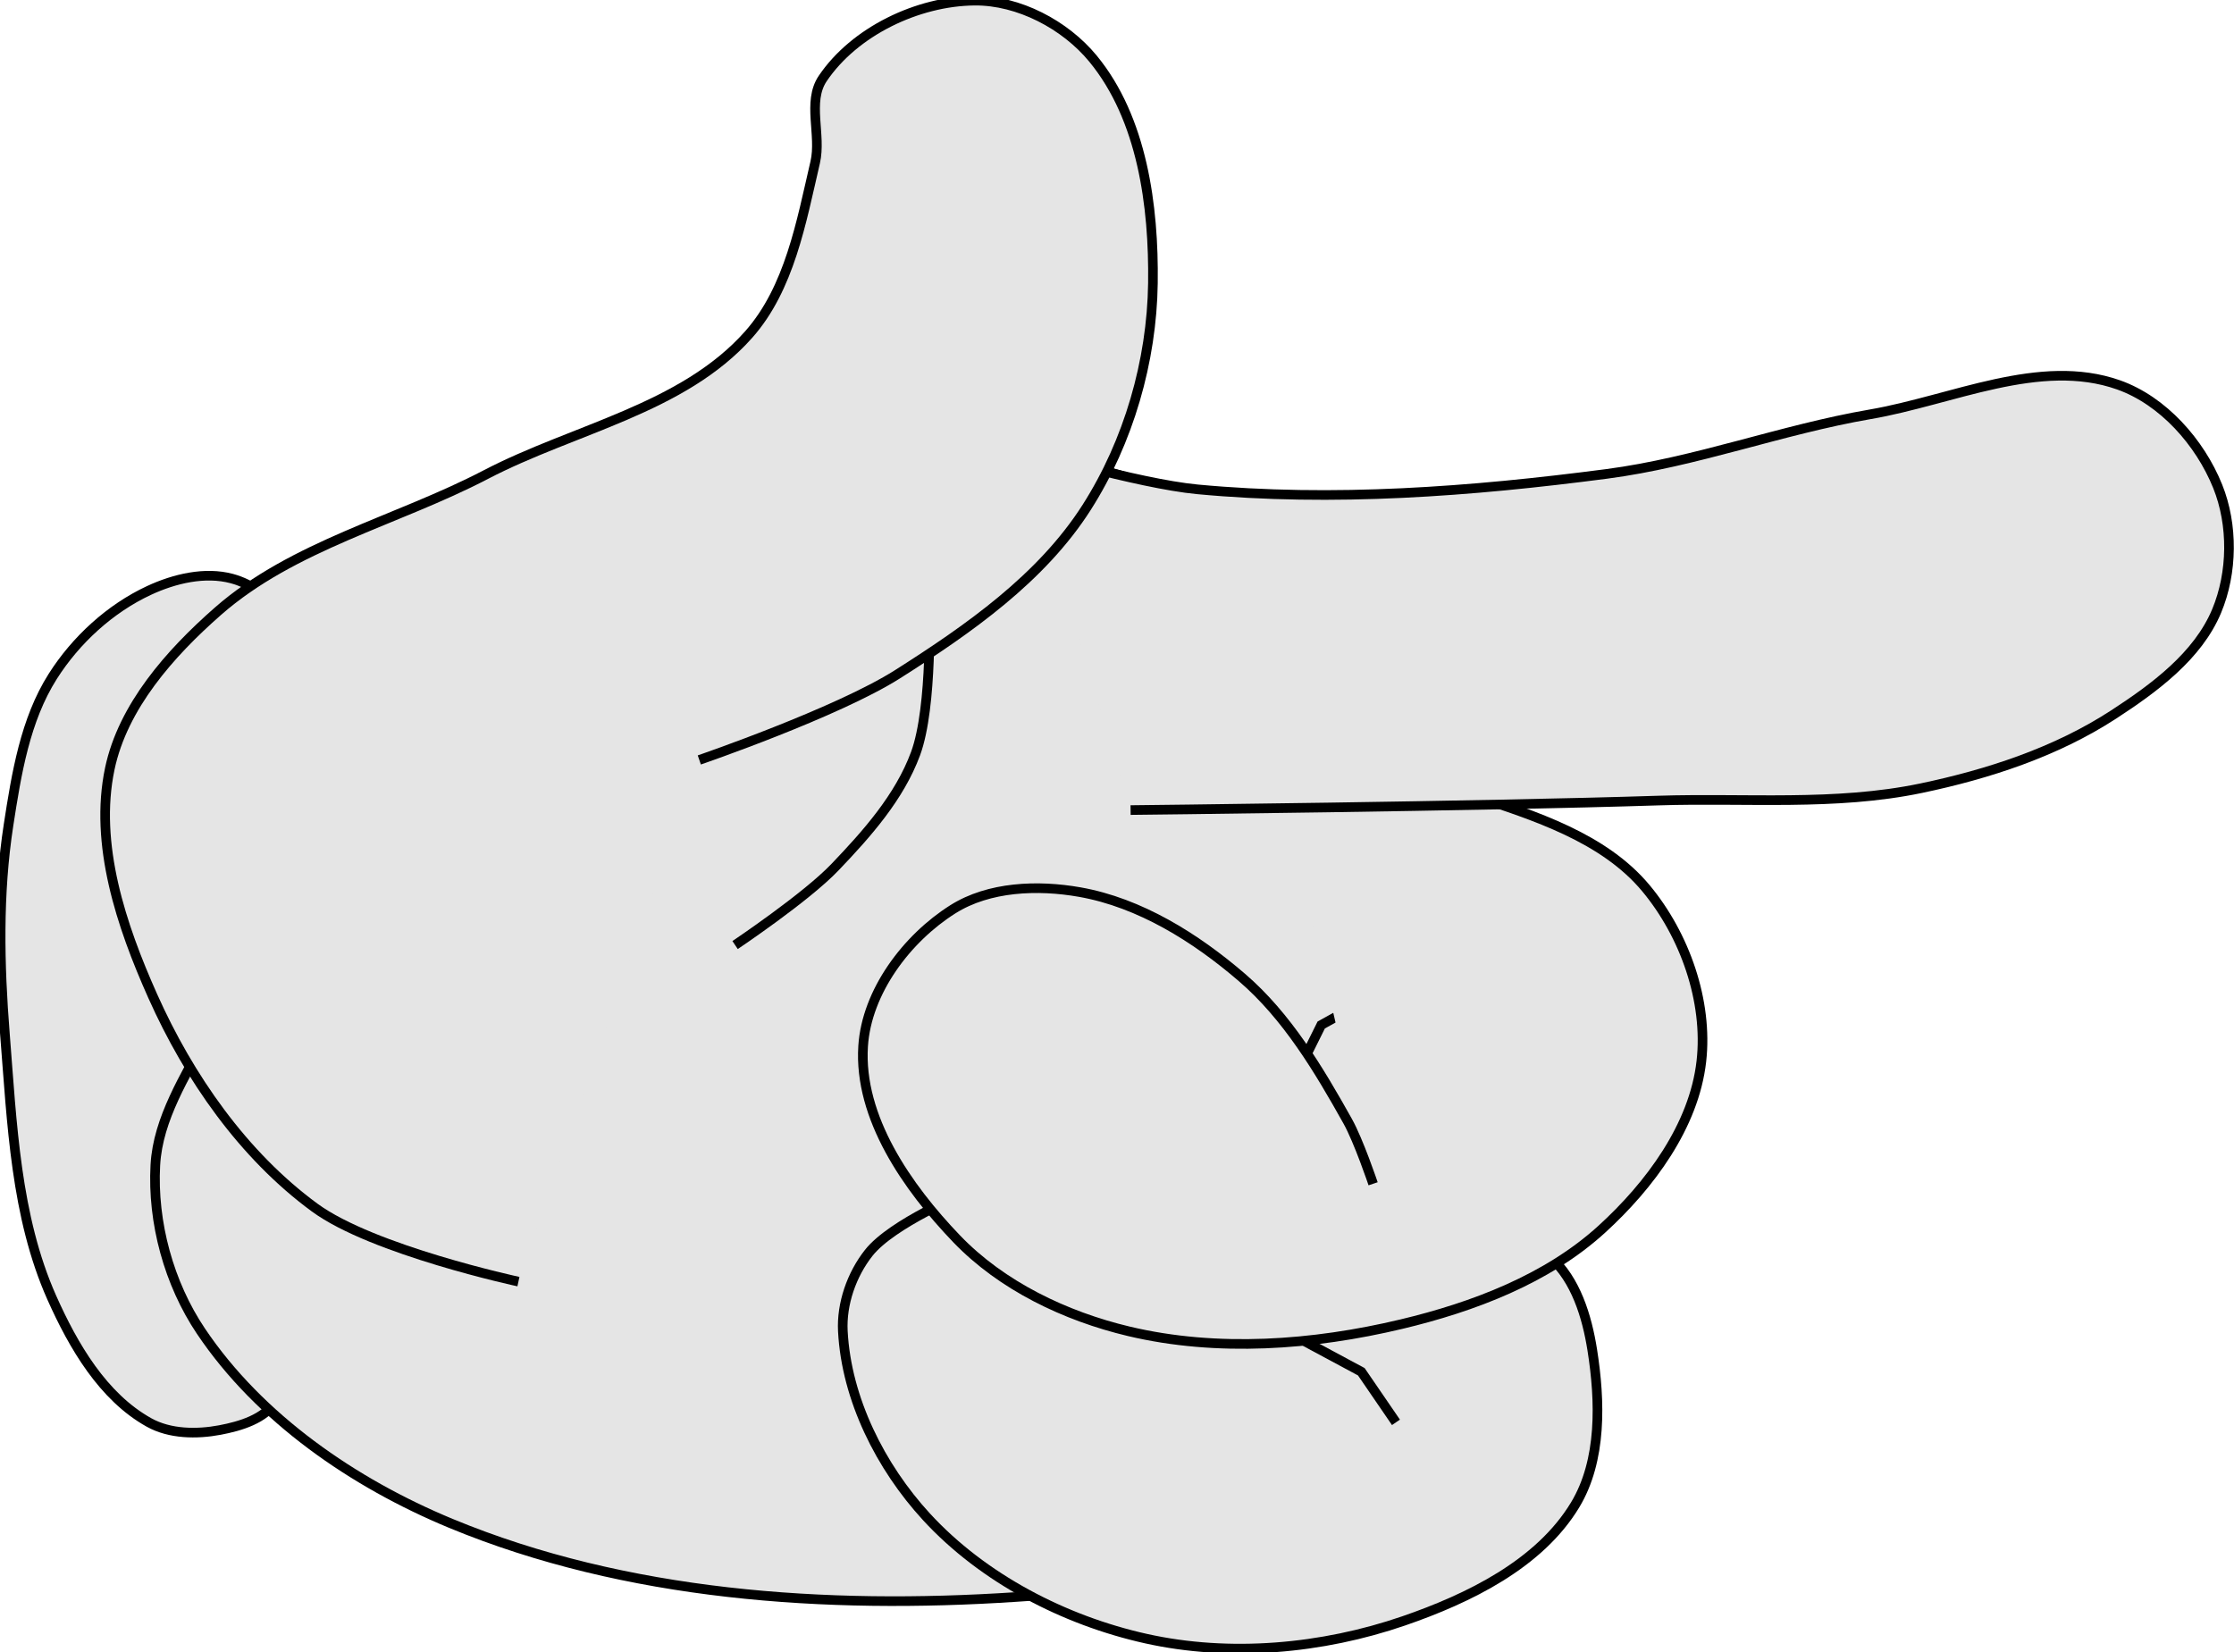
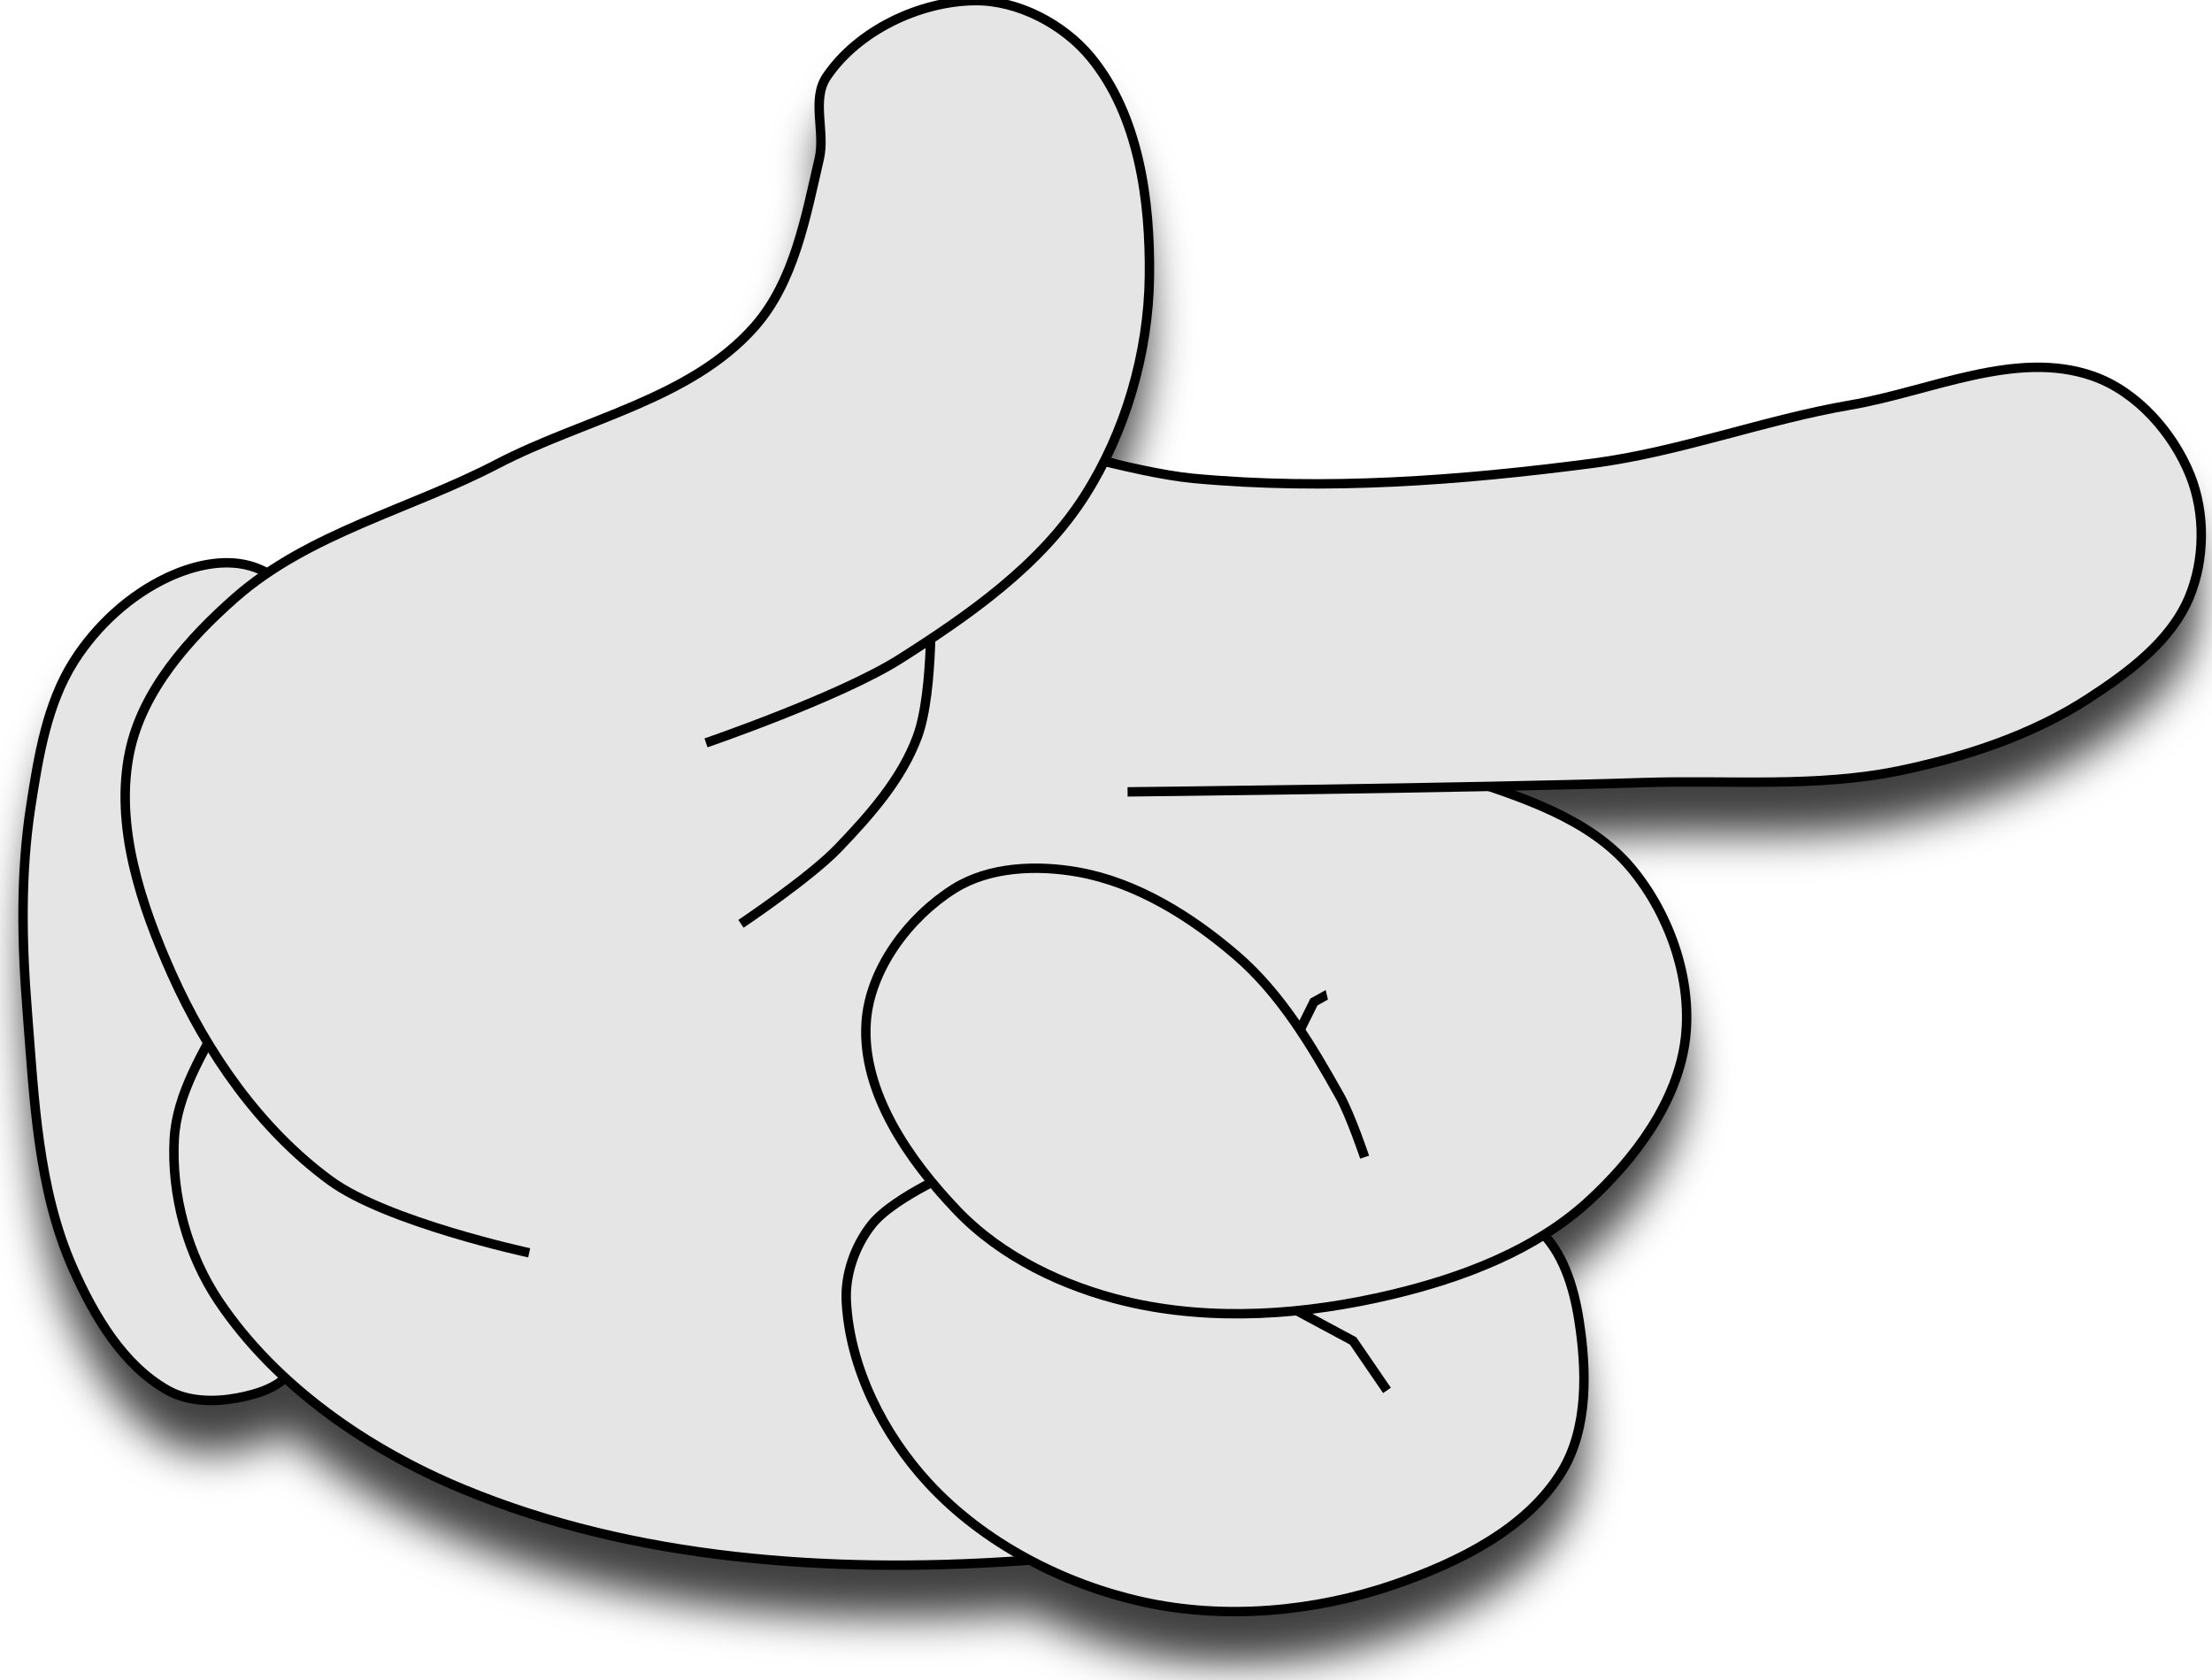
- <svg xmlns="http://www.w3.org/2000/svg" width="464mm" height="343mm" viewBox="0 0 464 343" version="1.1" id="svg5">
-   <defs id="defs2" />
+ <svg xmlns="http://www.w3.org/2000/svg" width="470mm" height="357mm" viewBox="0 0 470 357" version="1.1" id="svg5">
+   <defs id="defs2">
+     <filter style="color-interpolation-filters:sRGB" id="filter893" x="-0.023" y="-0.032" width="1.047" height="1.064">
+       <feGaussianBlur stdDeviation="4.529" id="feGaussianBlur895" />
+     </filter>
+   </defs>
  <g id="layer1">
-     <g id="g12673" transform="rotate(-9.632164,159.7713,368.1854)" style="stroke-width:2;stroke-dasharray:none">
-       <path style="fill:#e5e5e5;fill-opacity:1;stroke:#000000;stroke-width:2;stroke-linecap:butt;stroke-linejoin:miter;stroke-opacity:1;stroke-dasharray:none" d="m 100.111,114.794 c -1.223,-4.237 -4.889,-7.953 -8.899,-9.789 -5.261,-2.408 -11.772,-1.974 -17.353,-0.445 -8.612,2.359 -16.711,7.608 -22.692,14.238 -7.197,7.979 -10.844,18.726 -14.238,28.921 -4.576,13.744 -6.726,28.285 -8.009,42.714 -1.642,18.467 -4.159,37.658 0.445,55.617 2.719,10.606 7.028,22.075 15.573,28.921 3.847,3.083 9.309,4.095 14.238,4.004 4.361,-0.08 9.589,-0.719 12.458,-4.004 C 107.306,234.125 115.147,166.898 100.111,114.794 Z" id="path1021" />
-       <path style="fill:#e5e5e5;fill-opacity:1;stroke:#000000;stroke-width:2;stroke-linecap:butt;stroke-linejoin:miter;stroke-opacity:1;stroke-dasharray:none" d="m 257.479,105.931 -115.544,14.647 c 0,0 -50.491,49.02 -71.635,76.974 -5.861,7.749 -12.979,15.441 -15.128,24.917 -2.637,11.629 -1.339,24.723 3.56,35.595 8.967,19.903 26.009,36.441 44.494,48.053 33.37,20.963 73.813,30.675 113.014,34.705 22.226,2.285 47.539,5.195 66.741,-6.229 28.846,-17.162 47.844,-51.104 56.062,-83.648 6.457,-25.569 1.277,-53.908 -7.564,-78.754 -5.378,-15.114 -14.897,-29.175 -26.696,-40.044 -13.259,-12.214 -47.303,-26.215 -47.303,-26.215 z" id="path1025" />
-       <g id="g4665" transform="translate(-29.17362,4.96568)" style="stroke-width:2;stroke-dasharray:none">
-         <path style="fill:#e5e5e5;fill-opacity:1;stroke:#000000;stroke-width:2;stroke-linecap:butt;stroke-linejoin:miter;stroke-opacity:1;stroke-dasharray:none" d="m 341.015,271.483 c 0,0 19.76,5.783 25.806,13.348 4.402,5.508 5.421,13.417 5.339,20.467 -0.125,10.797 -1.851,22.966 -8.899,31.146 -9.358,10.861 -25.009,15.464 -39.155,17.798 -17.648,2.911 -36.831,1.415 -53.393,-5.339 -16.081,-6.559 -31.228,-17.983 -40.682,-32.552 -7.676,-11.829 -12.309,-26.927 -10.679,-40.934 0.66,-5.667 3.779,-11.299 8.009,-15.128 5.819,-5.268 21.802,-8.899 21.802,-8.899" id="path4661" />
-         <path style="fill:none;stroke:#000000;stroke-width:2;stroke-linecap:butt;stroke-linejoin:miter;stroke-opacity:1;stroke-dasharray:none" d="m 308.089,289.281 16.018,12.458 5.339,11.568" id="path813" />
-       </g>
-       <g id="g4669" transform="translate(-22.75432,0.6770033)" style="stroke-width:2;stroke-dasharray:none">
-         <path style="fill:none;stroke:#000000;stroke-width:2;stroke-linecap:butt;stroke-linejoin:miter;stroke-opacity:1;stroke-dasharray:none" d="m 314.415,243.41 7.119,-9.789 15.128,-5.339" id="path809" />
-         <path style="fill:#e5e5e5;fill-opacity:1;stroke:#000000;stroke-width:2;stroke-linecap:butt;stroke-linejoin:miter;stroke-opacity:1;stroke-dasharray:none" d="m 326.639,267.94 c 0,0 -1.467,-9.305 -3.038,-13.717 -4.14,-11.628 -8.765,-23.575 -16.641,-33.078 -8.101,-9.775 -18.3,-18.865 -30.256,-23.137 -8.347,-2.982 -18.393,-4.296 -26.575,-0.89 -10.464,4.356 -20.528,13.887 -23.137,24.917 -3.414,14.433 4.123,30.446 12.458,42.714 7.603,11.19 19.583,19.63 32.036,24.917 17.376,7.377 37.226,9.256 56.062,8.009 15.306,-1.014 31.392,-4.172 44.302,-12.458 11.387,-7.309 22.513,-17.952 26.264,-30.953 3.488,-12.092 0.983,-26.494 -5.339,-37.375 -6.852,-11.793 -20.254,-18.736 -32.325,-25.085 -12.139,-6.385 -39.204,-12.493 -39.204,-12.493" id="path4659" />
-       </g>
-       <path style="fill:#e5e5e5;fill-opacity:1;stroke:#000000;stroke-width:2;stroke-linecap:butt;stroke-linejoin:miter;stroke-opacity:1;stroke-dasharray:none" d="m 257.479,105.931 c 0,0 22.515,11.125 34.564,14.357 27.38,7.344 55.993,9.981 84.32,11.061 18.695,0.712 37.335,-3.005 56.043,-3.045 17.314,-0.037 36.744,-5.818 51.877,2.595 8.587,4.774 14.694,14.626 16.788,24.225 1.841,8.439 0.069,18.211 -4.549,25.511 -5.411,8.554 -15.437,13.606 -24.727,17.626 -13.083,5.661 -27.689,7.844 -41.933,8.388 -18.212,0.695 -36.217,-4.141 -54.275,-6.605 C 339.388,195.105 267.213,183.654 267.213,183.654" id="path805" />
-       <g id="g4673" style="stroke-width:2;stroke-dasharray:none">
-         <path style="fill:none;stroke:#000000;stroke-width:2;stroke-linecap:butt;stroke-linejoin:miter;stroke-opacity:1;stroke-dasharray:none" d="m 233.147,134.371 c 0,0 -2.806,21.213 -8.009,30.256 -4.811,8.363 -12.726,14.708 -20.467,20.467 -7.027,5.229 -23.137,12.458 -23.137,12.458" id="path803" />
-         <path style="fill:#e5e5e5;fill-opacity:1;stroke:#000000;stroke-width:2;stroke-linecap:butt;stroke-linejoin:miter;stroke-opacity:1;stroke-dasharray:none" d="m 125.472,258.954 c 0,0 -28.708,-11.467 -39.155,-22.247 -12.835,-13.245 -21.21,-31.082 -25.806,-48.943 -3.993,-15.515 -6.765,-33.149 -0.89,-48.053 4.847,-12.295 16.337,-21.54 27.586,-28.476 17.728,-10.931 39.805,-12.279 59.622,-18.687 19.635,-6.349 42.66,-6.633 58.732,-19.577 9.944,-8.01 14.642,-21.149 19.577,-32.925 2.253,-5.375 0.43,-12.688 4.449,-16.908 8.153,-8.559 22.144,-12.551 33.815,-10.679 9.022,1.447 17.71,8.086 22.247,16.018 7.987,13.964 7.354,32.231 4.449,48.053 -2.922,15.918 -10.496,31.605 -21.357,43.604 -11.71,12.938 -28.404,20.829 -44.494,27.586 -13.797,5.794 -43.604,10.679 -43.604,10.679" id="path801" />
+     <g id="g3131" transform="translate(4.7625)">
+       <path id="path301" style="opacity:0.75;mix-blend-mode:normal;fill:#000000;fill-opacity:1;stroke:none;stroke-width:2;stroke-linecap:butt;stroke-linejoin:miter;stroke-dasharray:none;stroke-opacity:1;filter:url(#filter893)" d="m 202.421,11.246 c -11.82,0.107 -24.946,6.384 -31.552,16.186 -3.257,4.833 -0.236,11.737 -1.558,17.413 -2.896,12.436 -5.328,26.177 -13.792,35.737 -13.679,15.451 -36.332,19.583 -54.628,29.128 -15.915,8.303 -34.11,13.186 -48.853,23.174 -1.25,-0.693 -2.572,-1.232 -3.895,-1.586 -5.59,-1.494 -11.936,0.024 -17.182,2.465 -8.096,3.767 -15.202,10.296 -19.989,17.834 -5.761,9.07 -7.557,20.277 -9.198,30.896 -2.212,14.316 -1.899,29.011 -0.749,43.452 1.471,18.481 2.2,37.824 9.745,54.759 4.455,10.002 10.623,20.587 20.193,25.907 4.309,2.396 9.862,2.48 14.707,1.566 3.532,-0.667 7.577,-1.809 10.168,-4.27 10.954,10.102 24.237,18.038 37.801,23.658 36.407,15.084 77.905,17.892 117.228,15.306 1.049,-0.069 2.132,-0.145 3.193,-0.215 7.579,4.036 15.743,7.02 23.934,8.844 17.459,3.888 36.621,2.153 53.533,-3.67 13.556,-4.667 28.215,-11.824 35.625,-24.098 5.58,-9.244 5.245,-21.531 3.562,-32.196 -1.005,-6.369 -3.045,-13.286 -7.41,-18.013 3.327,-2.079 6.471,-4.41 9.355,-7.037 10.004,-9.112 19.192,-21.466 20.715,-34.912 1.416,-12.505 -3.464,-26.284 -11.518,-35.954 -7.435,-8.926 -18.964,-13.585 -30.23,-17.392 12.08,-0.242 23.595,-0.515 32.789,-0.814 18.215,-0.592 36.776,1.163 54.614,-2.569 13.953,-2.92 27.988,-7.517 39.939,-15.286 8.486,-5.517 17.526,-12.175 21.429,-21.514 3.331,-7.97 3.443,-17.9 0.216,-25.913 -3.671,-9.113 -11.34,-17.805 -20.605,-21.074 -16.327,-5.762 -34.517,3.188 -51.58,6.122 -18.438,3.17 -36.193,9.953 -54.743,12.379 -28.108,3.676 -56.759,5.863 -84.982,3.204 -4.528,-0.427 -10.601,-1.657 -16.493,-3.045 -0.782,-0.235 -1.53,-0.45 -2.29,-0.672 6.035,-12.051 9.364,-25.76 9.544,-39.1 0.216,-16.085 -2.217,-34.201 -12.427,-46.631 -5.8,-7.061 -15.476,-12.152 -24.613,-12.07 z" />
+       <g id="g12673" transform="rotate(-9.632164,159.7713,368.1854)" style="stroke-width:2;stroke-dasharray:none">
+         <path style="fill:#e5e5e5;fill-opacity:1;stroke:#000000;stroke-width:2;stroke-linecap:butt;stroke-linejoin:miter;stroke-dasharray:none;stroke-opacity:1" d="m 100.111,114.794 c -1.223,-4.237 -4.889,-7.953 -8.899,-9.789 -5.261,-2.408 -11.772,-1.974 -17.353,-0.445 -8.612,2.359 -16.711,7.608 -22.692,14.238 -7.197,7.979 -10.844,18.726 -14.238,28.921 -4.576,13.744 -6.726,28.285 -8.009,42.714 -1.642,18.467 -4.159,37.658 0.445,55.617 2.719,10.606 7.028,22.075 15.573,28.921 3.847,3.083 9.309,4.095 14.238,4.004 4.361,-0.08 9.589,-0.719 12.458,-4.004 C 107.306,234.125 115.147,166.898 100.111,114.794 Z" id="path1021" />
+         <path style="fill:#e5e5e5;fill-opacity:1;stroke:#000000;stroke-width:2;stroke-linecap:butt;stroke-linejoin:miter;stroke-dasharray:none;stroke-opacity:1" d="m 257.479,105.931 -115.544,14.647 c 0,0 -50.491,49.02 -71.635,76.974 -5.861,7.749 -12.979,15.441 -15.128,24.917 -2.637,11.629 -1.339,24.723 3.56,35.595 8.967,19.903 26.009,36.441 44.494,48.053 33.37,20.963 73.813,30.675 113.014,34.705 22.226,2.285 47.539,5.195 66.741,-6.229 28.846,-17.162 47.844,-51.104 56.062,-83.648 6.457,-25.569 1.277,-53.908 -7.564,-78.754 -5.378,-15.114 -14.897,-29.175 -26.696,-40.044 -13.259,-12.214 -47.303,-26.215 -47.303,-26.215 z" id="path1025" />
+         <g id="g4665" transform="translate(-29.17362,4.96568)" style="stroke-width:2;stroke-dasharray:none">
+           <path style="fill:#e5e5e5;fill-opacity:1;stroke:#000000;stroke-width:2;stroke-linecap:butt;stroke-linejoin:miter;stroke-dasharray:none;stroke-opacity:1" d="m 341.015,271.483 c 0,0 19.76,5.783 25.806,13.348 4.402,5.508 5.421,13.417 5.339,20.467 -0.125,10.797 -1.851,22.966 -8.899,31.146 -9.358,10.861 -25.009,15.464 -39.155,17.798 -17.648,2.911 -36.831,1.415 -53.393,-5.339 -16.081,-6.559 -31.228,-17.983 -40.682,-32.552 -7.676,-11.829 -12.309,-26.927 -10.679,-40.934 0.66,-5.667 3.779,-11.299 8.009,-15.128 5.819,-5.268 21.802,-8.899 21.802,-8.899" id="path4661" />
+           <path style="fill:none;stroke:#000000;stroke-width:2;stroke-linecap:butt;stroke-linejoin:miter;stroke-dasharray:none;stroke-opacity:1" d="m 308.089,289.281 16.018,12.458 5.339,11.568" id="path813" />
+         </g>
+         <g id="g4669" transform="translate(-22.75432,0.6770033)" style="stroke-width:2;stroke-dasharray:none">
+           <path style="fill:none;stroke:#000000;stroke-width:2;stroke-linecap:butt;stroke-linejoin:miter;stroke-dasharray:none;stroke-opacity:1" d="m 314.415,243.41 7.119,-9.789 15.128,-5.339" id="path809" />
+           <path style="fill:#e5e5e5;fill-opacity:1;stroke:#000000;stroke-width:2;stroke-linecap:butt;stroke-linejoin:miter;stroke-dasharray:none;stroke-opacity:1" d="m 326.639,267.94 c 0,0 -1.467,-9.305 -3.038,-13.717 -4.14,-11.628 -8.765,-23.575 -16.641,-33.078 -8.101,-9.775 -18.3,-18.865 -30.256,-23.137 -8.347,-2.982 -18.393,-4.296 -26.575,-0.89 -10.464,4.356 -20.528,13.887 -23.137,24.917 -3.414,14.433 4.123,30.446 12.458,42.714 7.603,11.19 19.583,19.63 32.036,24.917 17.376,7.377 37.226,9.256 56.062,8.009 15.306,-1.014 31.392,-4.172 44.302,-12.458 11.387,-7.309 22.513,-17.952 26.264,-30.953 3.488,-12.092 0.983,-26.494 -5.339,-37.375 -6.852,-11.793 -20.254,-18.736 -32.325,-25.085 -12.139,-6.385 -39.204,-12.493 -39.204,-12.493" id="path4659" />
+         </g>
+         <path style="fill:#e5e5e5;fill-opacity:1;stroke:#000000;stroke-width:2;stroke-linecap:butt;stroke-linejoin:miter;stroke-dasharray:none;stroke-opacity:1" d="m 257.479,105.931 c 0,0 22.515,11.125 34.564,14.357 27.38,7.344 55.993,9.981 84.32,11.061 18.695,0.712 37.335,-3.005 56.043,-3.045 17.314,-0.037 36.744,-5.818 51.877,2.595 8.587,4.774 14.694,14.626 16.788,24.225 1.841,8.439 0.069,18.211 -4.549,25.511 -5.411,8.554 -15.437,13.606 -24.727,17.626 -13.083,5.661 -27.689,7.844 -41.933,8.388 -18.212,0.695 -36.217,-4.141 -54.275,-6.605 C 339.388,195.105 267.213,183.654 267.213,183.654" id="path805" />
+         <g id="g4673" style="stroke-width:2;stroke-dasharray:none">
+           <path style="fill:none;stroke:#000000;stroke-width:2;stroke-linecap:butt;stroke-linejoin:miter;stroke-dasharray:none;stroke-opacity:1" d="m 233.147,134.371 c 0,0 -2.806,21.213 -8.009,30.256 -4.811,8.363 -12.726,14.708 -20.467,20.467 -7.027,5.229 -23.137,12.458 -23.137,12.458" id="path803" />
+           <path style="fill:#e5e5e5;fill-opacity:1;stroke:#000000;stroke-width:2;stroke-linecap:butt;stroke-linejoin:miter;stroke-dasharray:none;stroke-opacity:1" d="m 125.472,258.954 c 0,0 -28.708,-11.467 -39.155,-22.247 -12.835,-13.245 -21.21,-31.082 -25.806,-48.943 -3.993,-15.515 -6.765,-33.149 -0.89,-48.053 4.847,-12.295 16.337,-21.54 27.586,-28.476 17.728,-10.931 39.805,-12.279 59.622,-18.687 19.635,-6.349 42.66,-6.633 58.732,-19.577 9.944,-8.01 14.642,-21.149 19.577,-32.925 2.253,-5.375 0.43,-12.688 4.449,-16.908 8.153,-8.559 22.144,-12.551 33.815,-10.679 9.022,1.447 17.71,8.086 22.247,16.018 7.987,13.964 7.354,32.231 4.449,48.053 -2.922,15.918 -10.496,31.605 -21.357,43.604 -11.71,12.938 -28.404,20.829 -44.494,27.586 -13.797,5.794 -43.604,10.679 -43.604,10.679" id="path801" />
+         </g>
      </g>
    </g>
  </g>
</svg>
